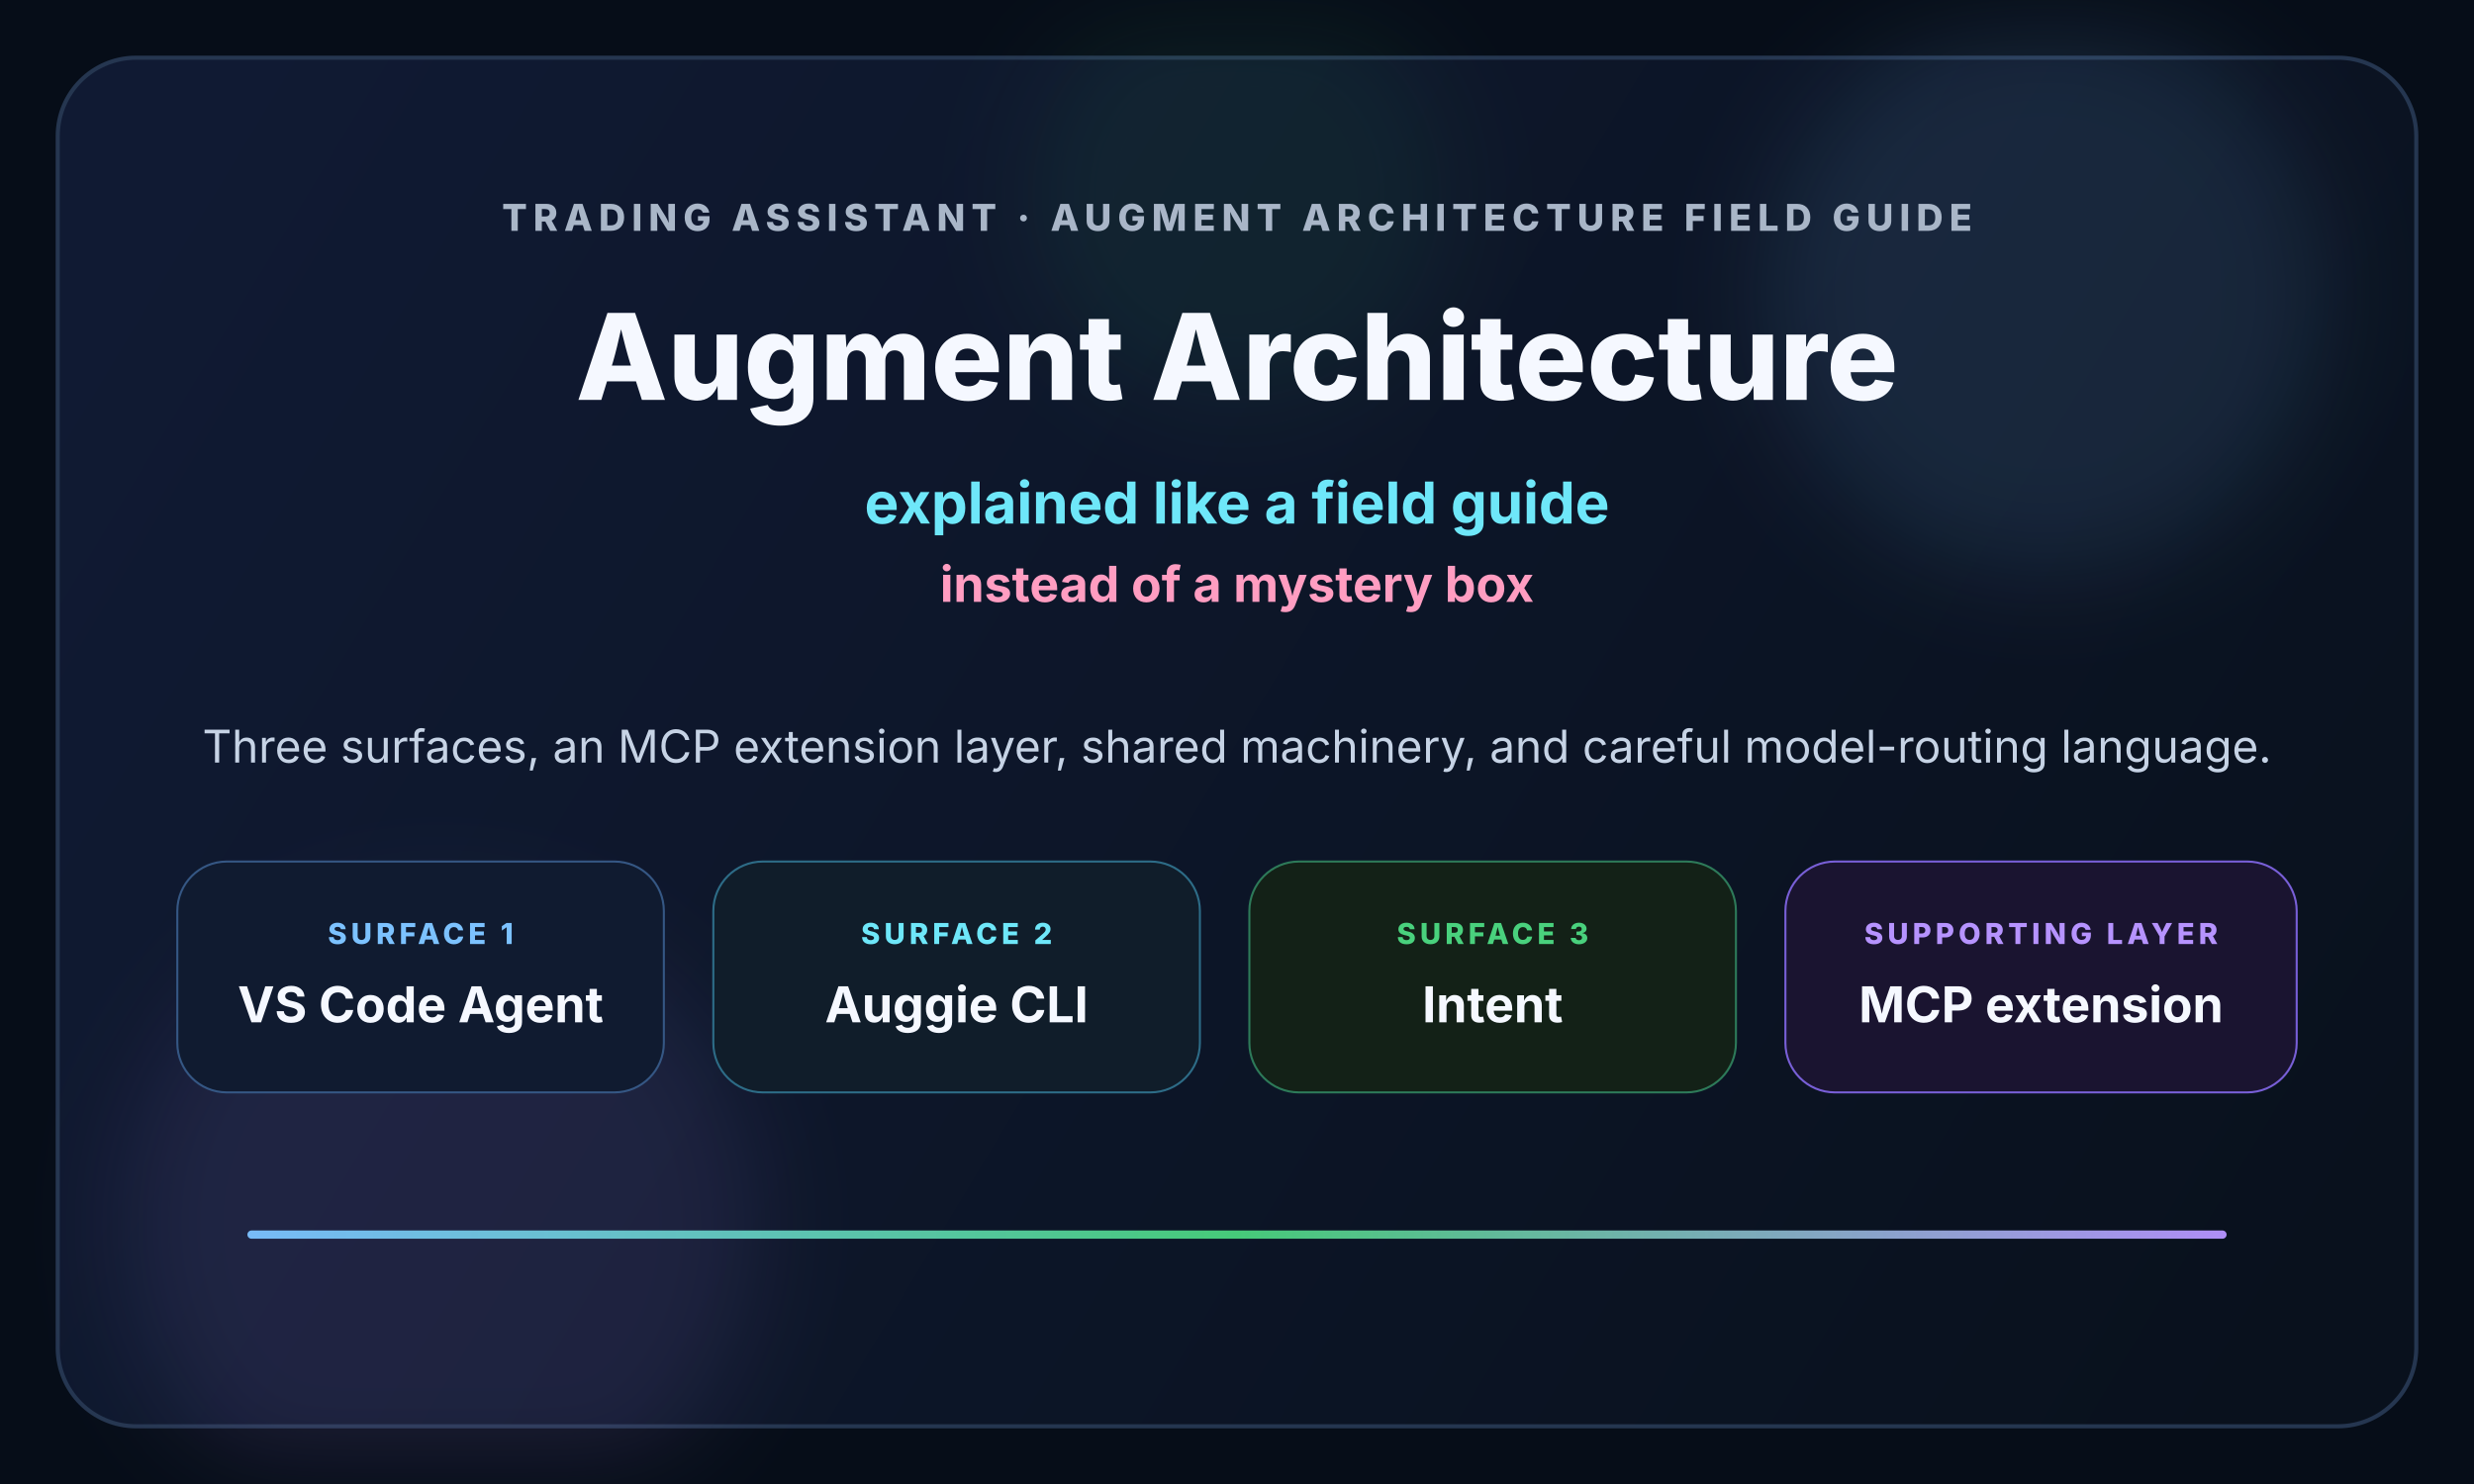
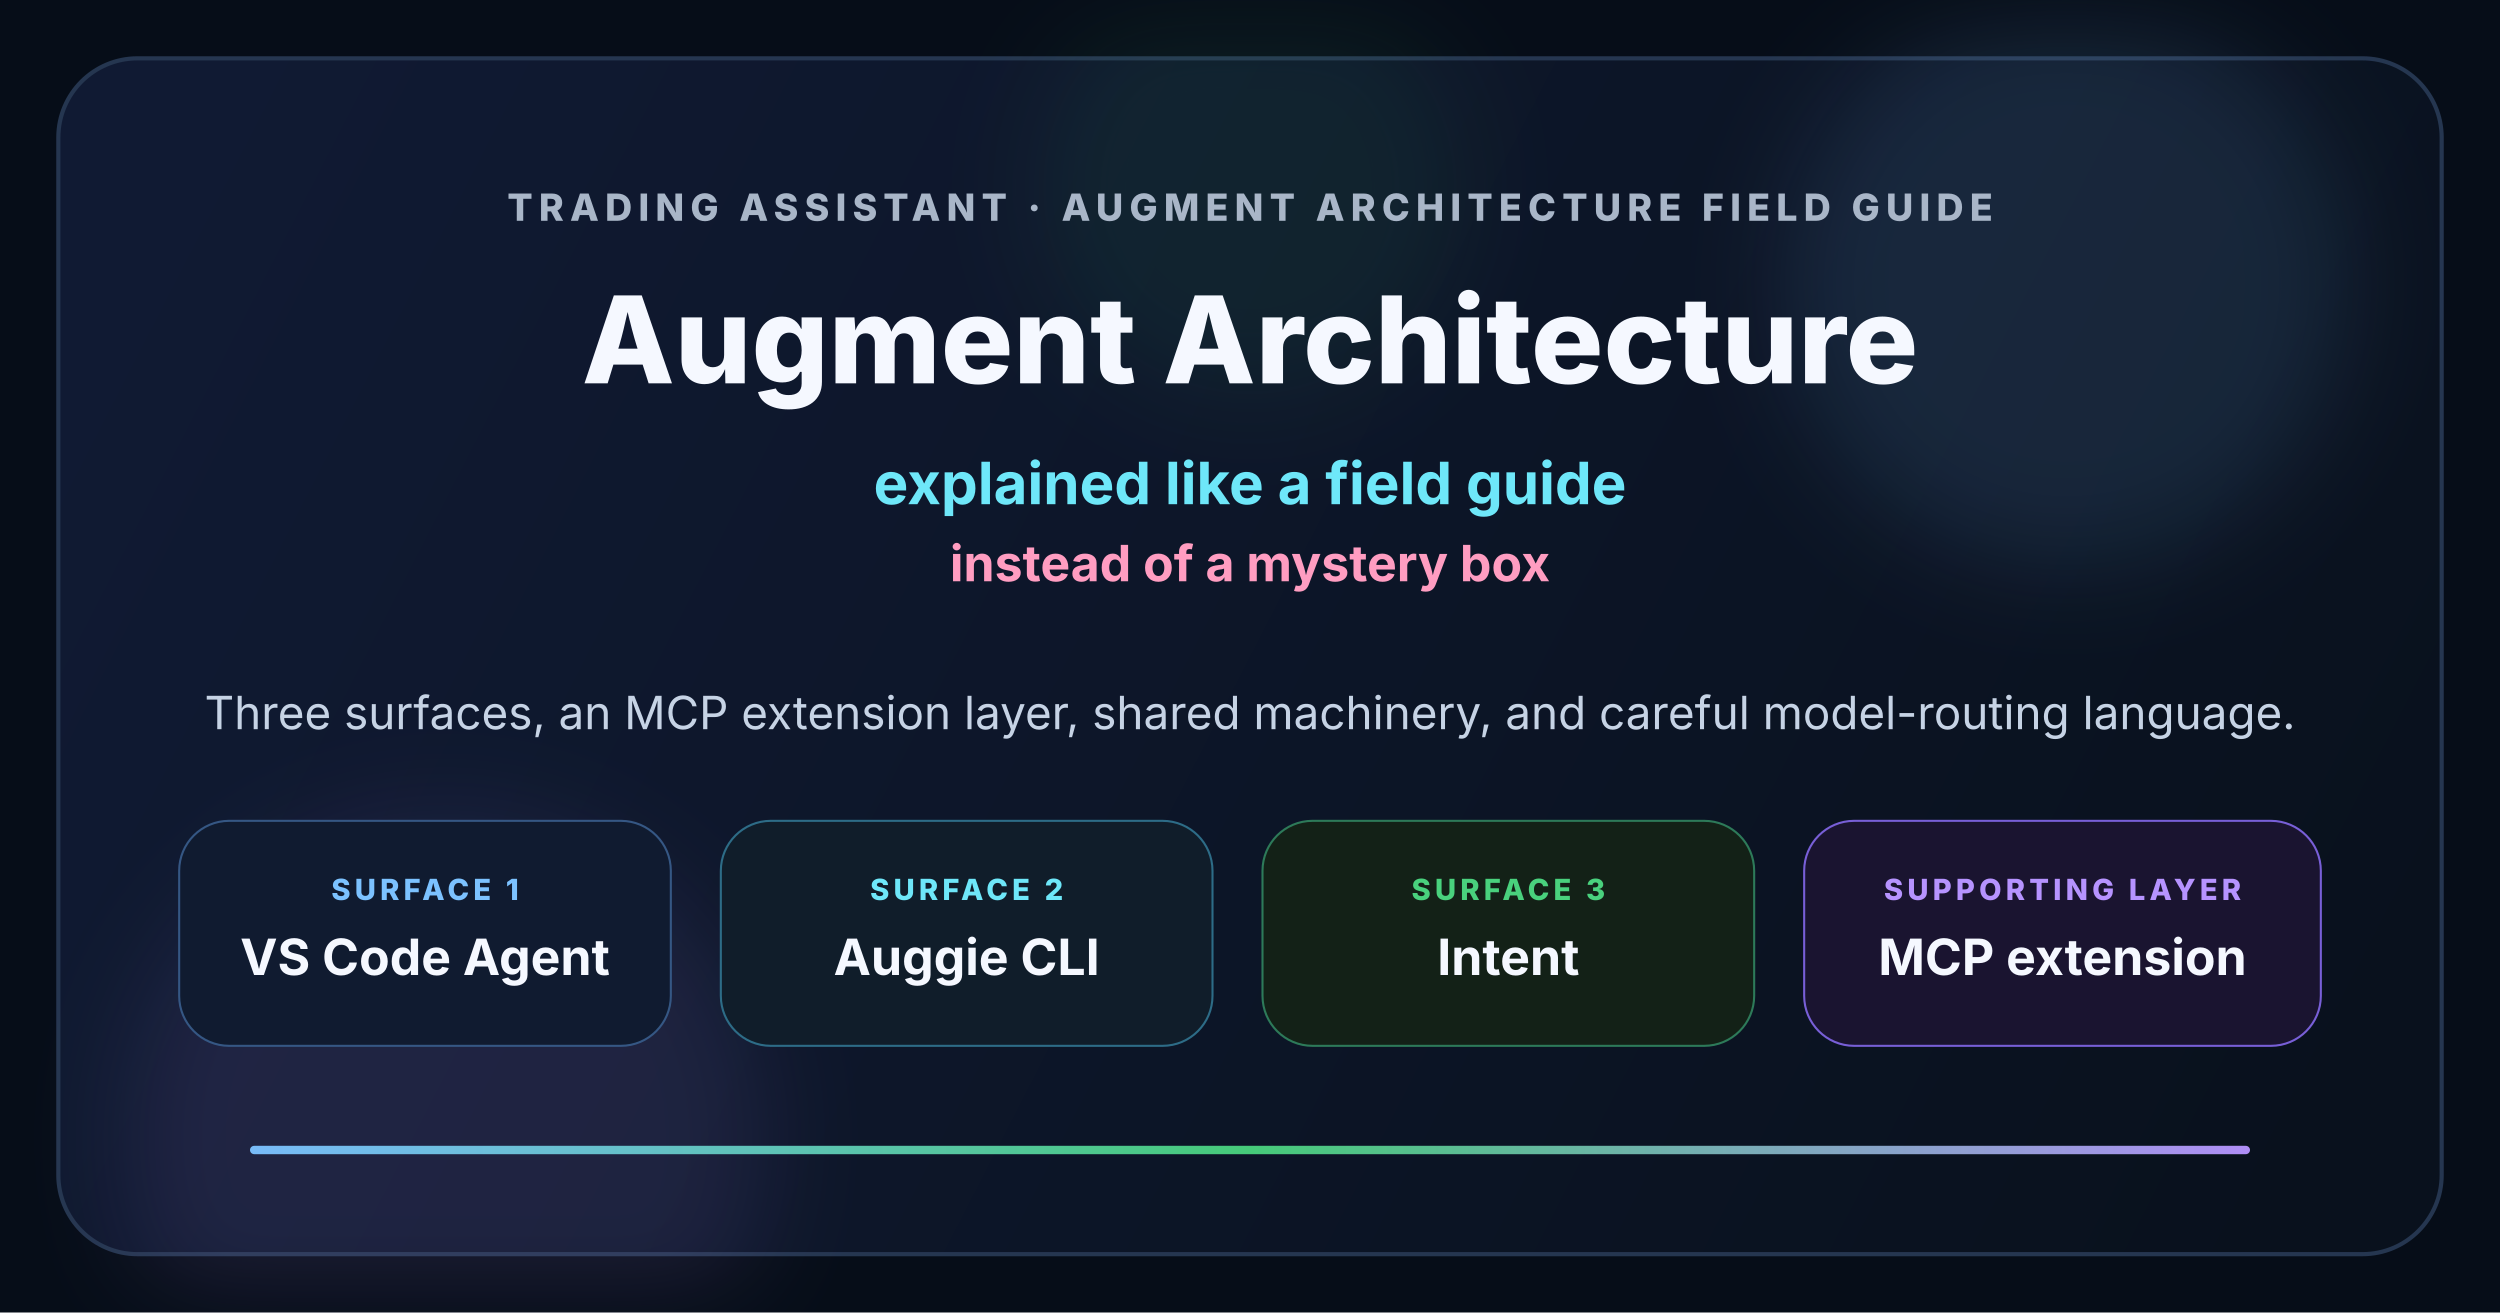
- <svg xmlns="http://www.w3.org/2000/svg" width="1200" height="720" viewBox="0 0 1200 720" role="img" aria-labelledby="title desc">
+ <svg xmlns="http://www.w3.org/2000/svg" width="1200" height="630" viewBox="0 0 1200 630" role="img" aria-labelledby="title desc">
  <defs>
-     <linearGradient id="bg" x1="96" y1="56" x2="1104" y2="664" gradientUnits="userSpaceOnUse">
+     <linearGradient id="bg" x1="96" y1="56" x2="1104" y2="574" gradientUnits="userSpaceOnUse">
      <stop offset="0" stop-color="#101a33" />
      <stop offset="1" stop-color="#09111d" />
    </linearGradient>
    <linearGradient id="divider" x1="120" y1="0" x2="1080" y2="0" gradientUnits="userSpaceOnUse">
      <stop offset="0" stop-color="#7cc2ff" />
      <stop offset="0.5" stop-color="#49d17d" />
      <stop offset="1" stop-color="#b693ff" />
    </linearGradient>
    <filter id="softGlow" x="-30%" y="-30%" width="160%" height="160%">
      <feGaussianBlur stdDeviation="24" />
    </filter>
  </defs>
-   <rect width="1200" height="720" fill="#060d18" />
-   <rect x="28" y="28" width="1144" height="664" rx="38" fill="url(#bg)" stroke="#253650" stroke-width="2" />
-   <circle cx="992" cy="142" r="136" fill="#7cc2ff" opacity="0.11" filter="url(#softGlow)" />
-   <circle cx="214" cy="594" r="154" fill="#b693ff" opacity="0.1" filter="url(#softGlow)" />
-   <circle cx="600" cy="94" r="104" fill="#49d17d" opacity="0.07" filter="url(#softGlow)" />
-   <text x="600" y="112" fill="#a9b6c8" font-family="Inter, Arial, sans-serif" font-size="18" font-weight="800" letter-spacing="3" text-anchor="middle">TRADING ASSISTANT · AUGMENT ARCHITECTURE FIELD GUIDE</text>
-   <text x="600" y="194" fill="#f5f8ff" font-family="Inter, Arial, sans-serif" font-size="58" font-weight="800" text-anchor="middle">Augment Architecture</text>
-   <text x="600" y="254" fill="#6ee7f9" font-family="Inter, Arial, sans-serif" font-size="28" font-weight="700" text-anchor="middle">explained like a field guide</text>
-   <text x="600" y="292" fill="#ff9dc1" font-family="Inter, Arial, sans-serif" font-size="24" font-weight="700" text-anchor="middle">instead of a mystery box</text>
-   <text x="600" y="370" fill="#c6d3e5" font-family="Inter, Arial, sans-serif" font-size="22" text-anchor="middle">Three surfaces, an MCP extension layer, shared machinery, and careful model-routing language.</text>
-   <rect x="86" y="418" width="236" height="112" rx="24" fill="#101b30" stroke="#355784" />
-   <rect x="346" y="418" width="236" height="112" rx="24" fill="#101d2a" stroke="#2d6c87" />
-   <rect x="606" y="418" width="236" height="112" rx="24" fill="#132117" stroke="#2d7a59" />
-   <rect x="866" y="418" width="248" height="112" rx="24" fill="#1a1430" stroke="#785fd7" />
-   <text x="204" y="458" fill="#7cc2ff" font-family="Inter, Arial, sans-serif" font-size="14" font-weight="800" letter-spacing="2" text-anchor="middle">SURFACE 1</text>
-   <text x="204" y="496" fill="#f5f8ff" font-family="Inter, Arial, sans-serif" font-size="24" font-weight="700" text-anchor="middle">VS Code Agent</text>
-   <text x="464" y="458" fill="#6ee7f9" font-family="Inter, Arial, sans-serif" font-size="14" font-weight="800" letter-spacing="2" text-anchor="middle">SURFACE 2</text>
-   <text x="464" y="496" fill="#f5f8ff" font-family="Inter, Arial, sans-serif" font-size="24" font-weight="700" text-anchor="middle">Auggie CLI</text>
-   <text x="724" y="458" fill="#49d17d" font-family="Inter, Arial, sans-serif" font-size="14" font-weight="800" letter-spacing="2" text-anchor="middle">SURFACE 3</text>
-   <text x="724" y="496" fill="#f5f8ff" font-family="Inter, Arial, sans-serif" font-size="24" font-weight="700" text-anchor="middle">Intent</text>
-   <text x="990" y="458" fill="#b693ff" font-family="Inter, Arial, sans-serif" font-size="14" font-weight="800" letter-spacing="2" text-anchor="middle">SUPPORTING LAYER</text>
-   <text x="990" y="496" fill="#f5f8ff" font-family="Inter, Arial, sans-serif" font-size="24" font-weight="700" text-anchor="middle">MCP extension</text>
-   <rect x="120" y="597" width="960" height="4" rx="2" fill="url(#divider)" opacity="0.96" />
+   <rect width="1200" height="630" fill="#060d18" />
+   <rect x="28" y="28" width="1144" height="574" rx="38" fill="url(#bg)" stroke="#253650" stroke-width="2" />
+   <circle cx="992" cy="136" r="136" fill="#7cc2ff" opacity="0.11" filter="url(#softGlow)" />
+   <circle cx="214" cy="546" r="154" fill="#b693ff" opacity="0.1" filter="url(#softGlow)" />
+   <circle cx="600" cy="90" r="104" fill="#49d17d" opacity="0.07" filter="url(#softGlow)" />
+   <text x="600" y="106" fill="#a9b6c8" font-family="Inter, Arial, sans-serif" font-size="18" font-weight="800" letter-spacing="3" text-anchor="middle">TRADING ASSISTANT · AUGMENT ARCHITECTURE FIELD GUIDE</text>
+   <text x="600" y="184" fill="#f5f8ff" font-family="Inter, Arial, sans-serif" font-size="58" font-weight="800" text-anchor="middle">Augment Architecture</text>
+   <text x="600" y="242" fill="#6ee7f9" font-family="Inter, Arial, sans-serif" font-size="28" font-weight="700" text-anchor="middle">explained like a field guide</text>
+   <text x="600" y="279" fill="#ff9dc1" font-family="Inter, Arial, sans-serif" font-size="24" font-weight="700" text-anchor="middle">instead of a mystery box</text>
+   <text x="600" y="350" fill="#c6d3e5" font-family="Inter, Arial, sans-serif" font-size="22" text-anchor="middle">Three surfaces, an MCP extension layer, shared machinery, and careful model-routing language.</text>
+   <rect x="86" y="394" width="236" height="108" rx="24" fill="#101b30" stroke="#355784" />
+   <rect x="346" y="394" width="236" height="108" rx="24" fill="#101d2a" stroke="#2d6c87" />
+   <rect x="606" y="394" width="236" height="108" rx="24" fill="#132117" stroke="#2d7a59" />
+   <rect x="866" y="394" width="248" height="108" rx="24" fill="#1a1430" stroke="#785fd7" />
+   <text x="204" y="432" fill="#7cc2ff" font-family="Inter, Arial, sans-serif" font-size="14" font-weight="800" letter-spacing="2" text-anchor="middle">SURFACE 1</text>
+   <text x="204" y="468" fill="#f5f8ff" font-family="Inter, Arial, sans-serif" font-size="24" font-weight="700" text-anchor="middle">VS Code Agent</text>
+   <text x="464" y="432" fill="#6ee7f9" font-family="Inter, Arial, sans-serif" font-size="14" font-weight="800" letter-spacing="2" text-anchor="middle">SURFACE 2</text>
+   <text x="464" y="468" fill="#f5f8ff" font-family="Inter, Arial, sans-serif" font-size="24" font-weight="700" text-anchor="middle">Auggie CLI</text>
+   <text x="724" y="432" fill="#49d17d" font-family="Inter, Arial, sans-serif" font-size="14" font-weight="800" letter-spacing="2" text-anchor="middle">SURFACE 3</text>
+   <text x="724" y="468" fill="#f5f8ff" font-family="Inter, Arial, sans-serif" font-size="24" font-weight="700" text-anchor="middle">Intent</text>
+   <text x="990" y="432" fill="#b693ff" font-family="Inter, Arial, sans-serif" font-size="14" font-weight="800" letter-spacing="2" text-anchor="middle">SUPPORTING LAYER</text>
+   <text x="990" y="468" fill="#f5f8ff" font-family="Inter, Arial, sans-serif" font-size="24" font-weight="700" text-anchor="middle">MCP extension</text>
+   <rect x="120" y="550" width="960" height="4" rx="2" fill="url(#divider)" opacity="0.96" />
</svg>
